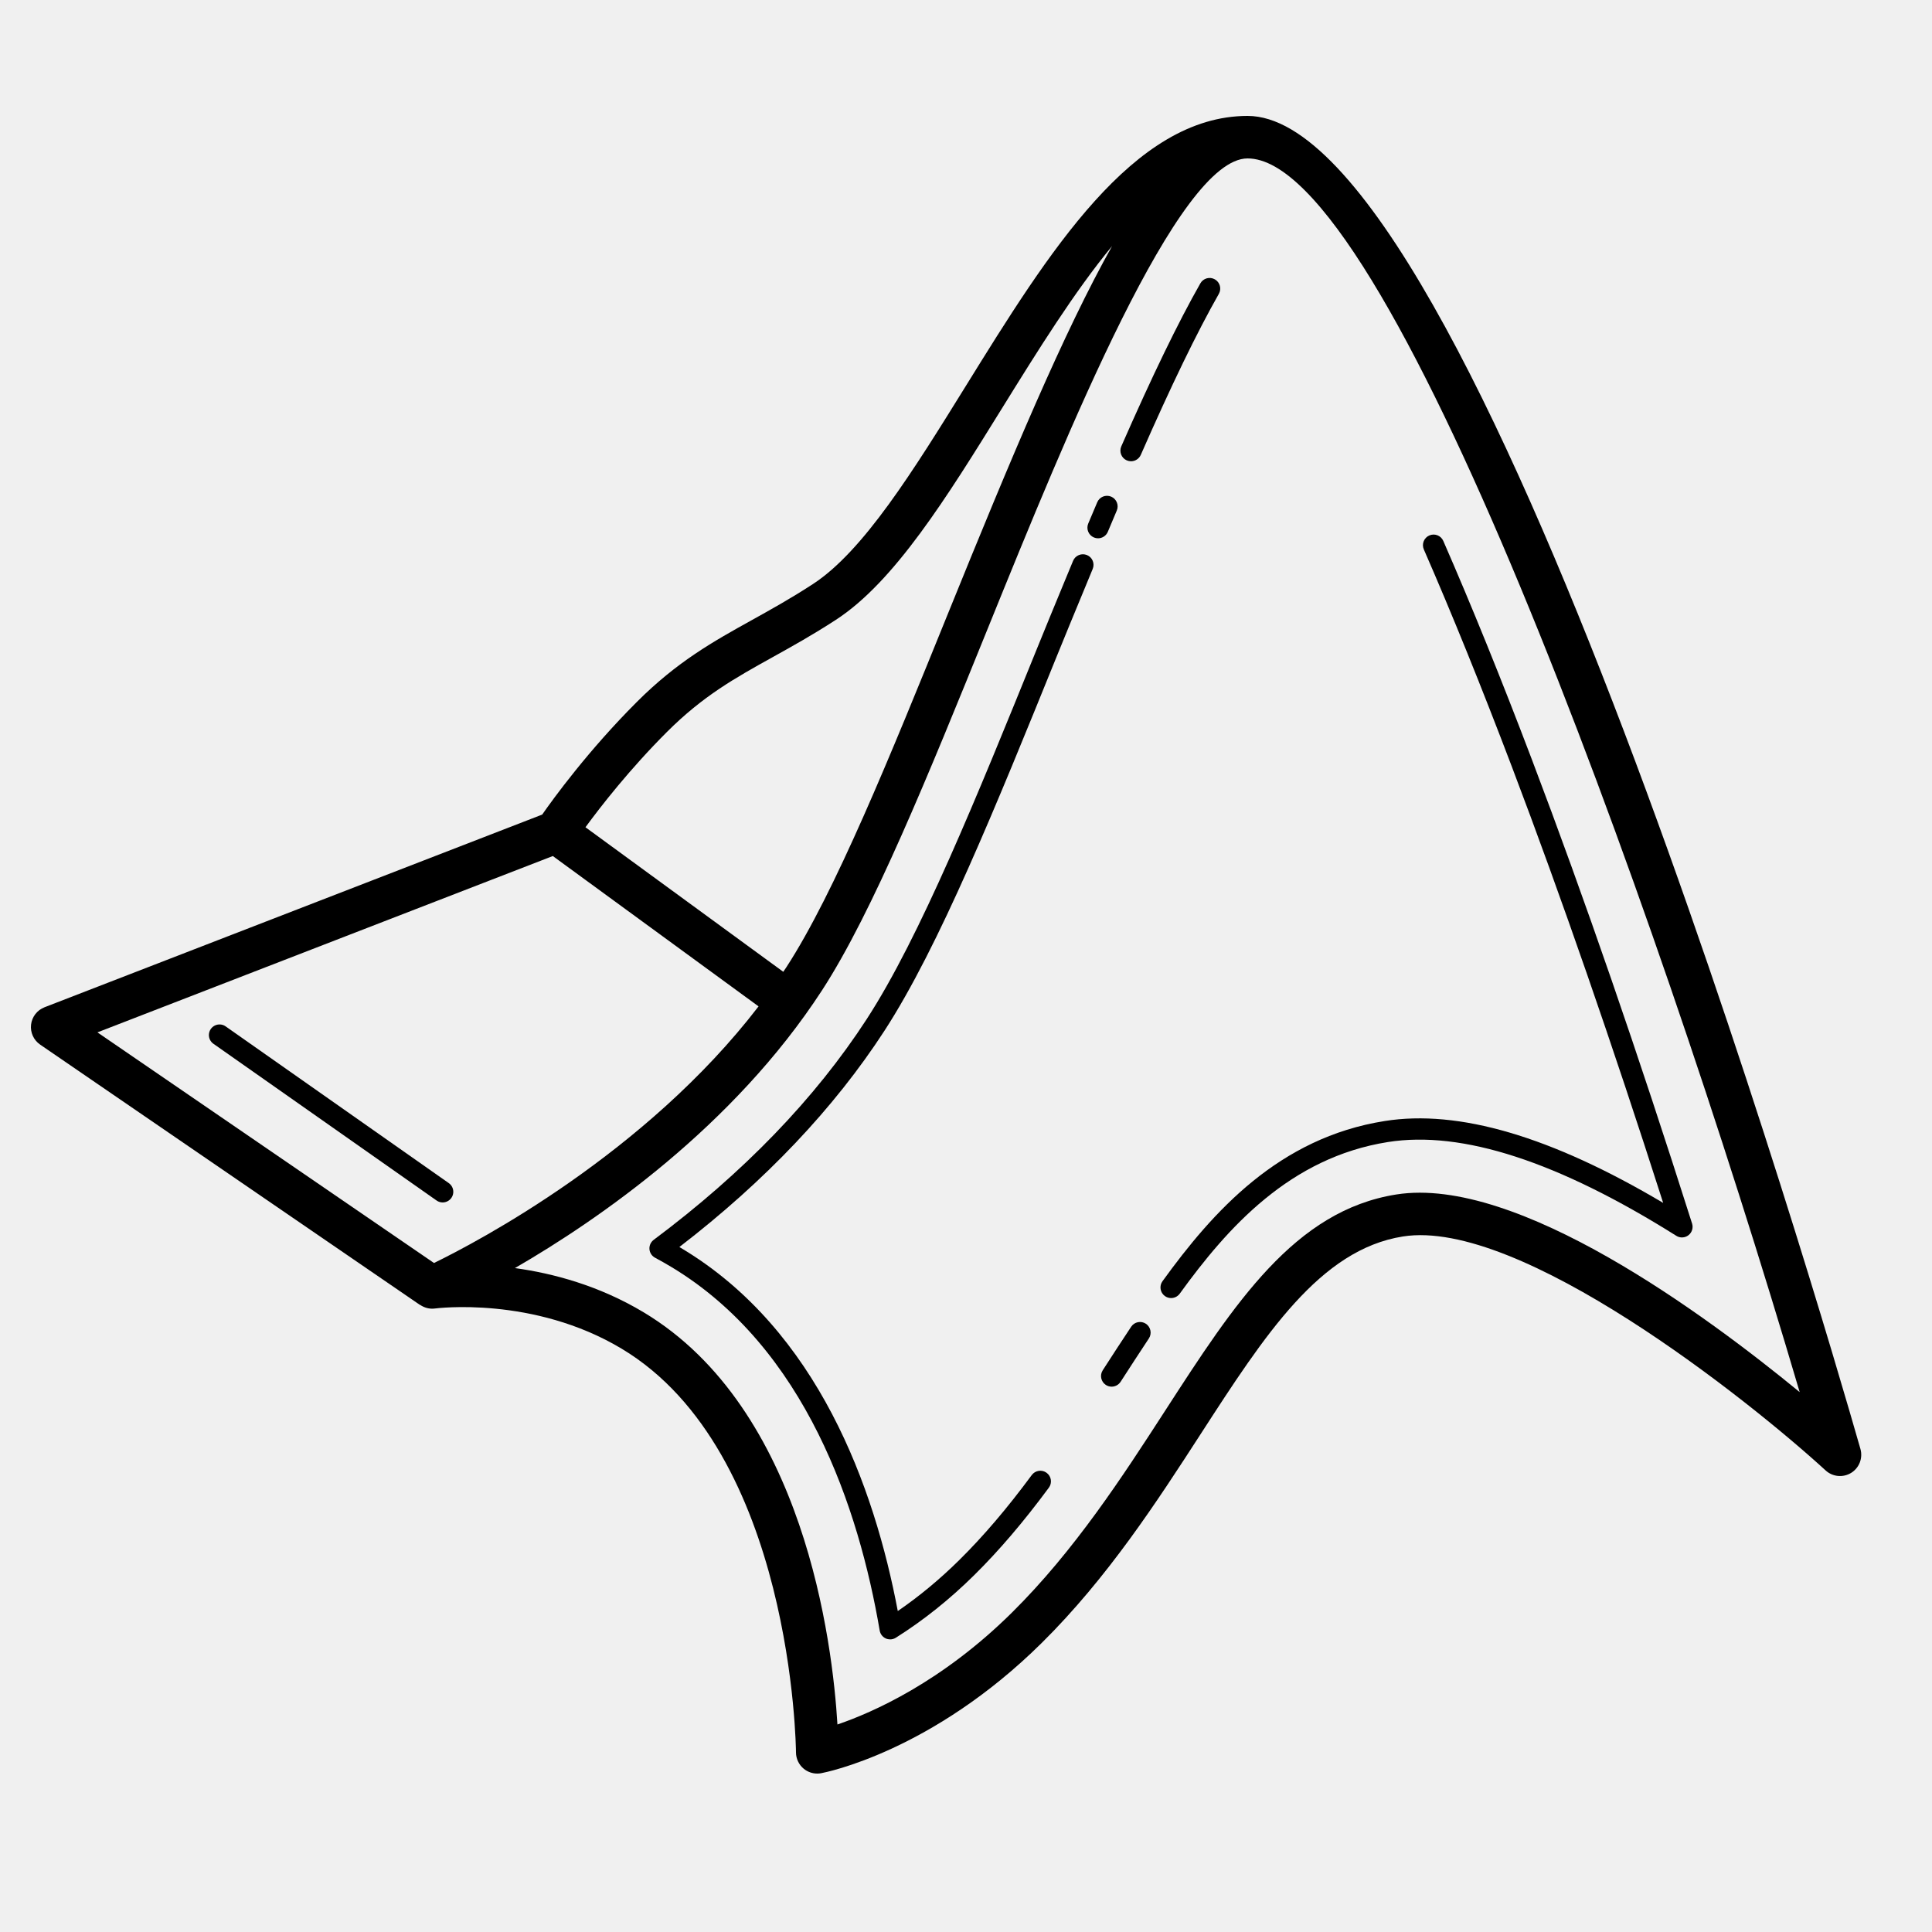
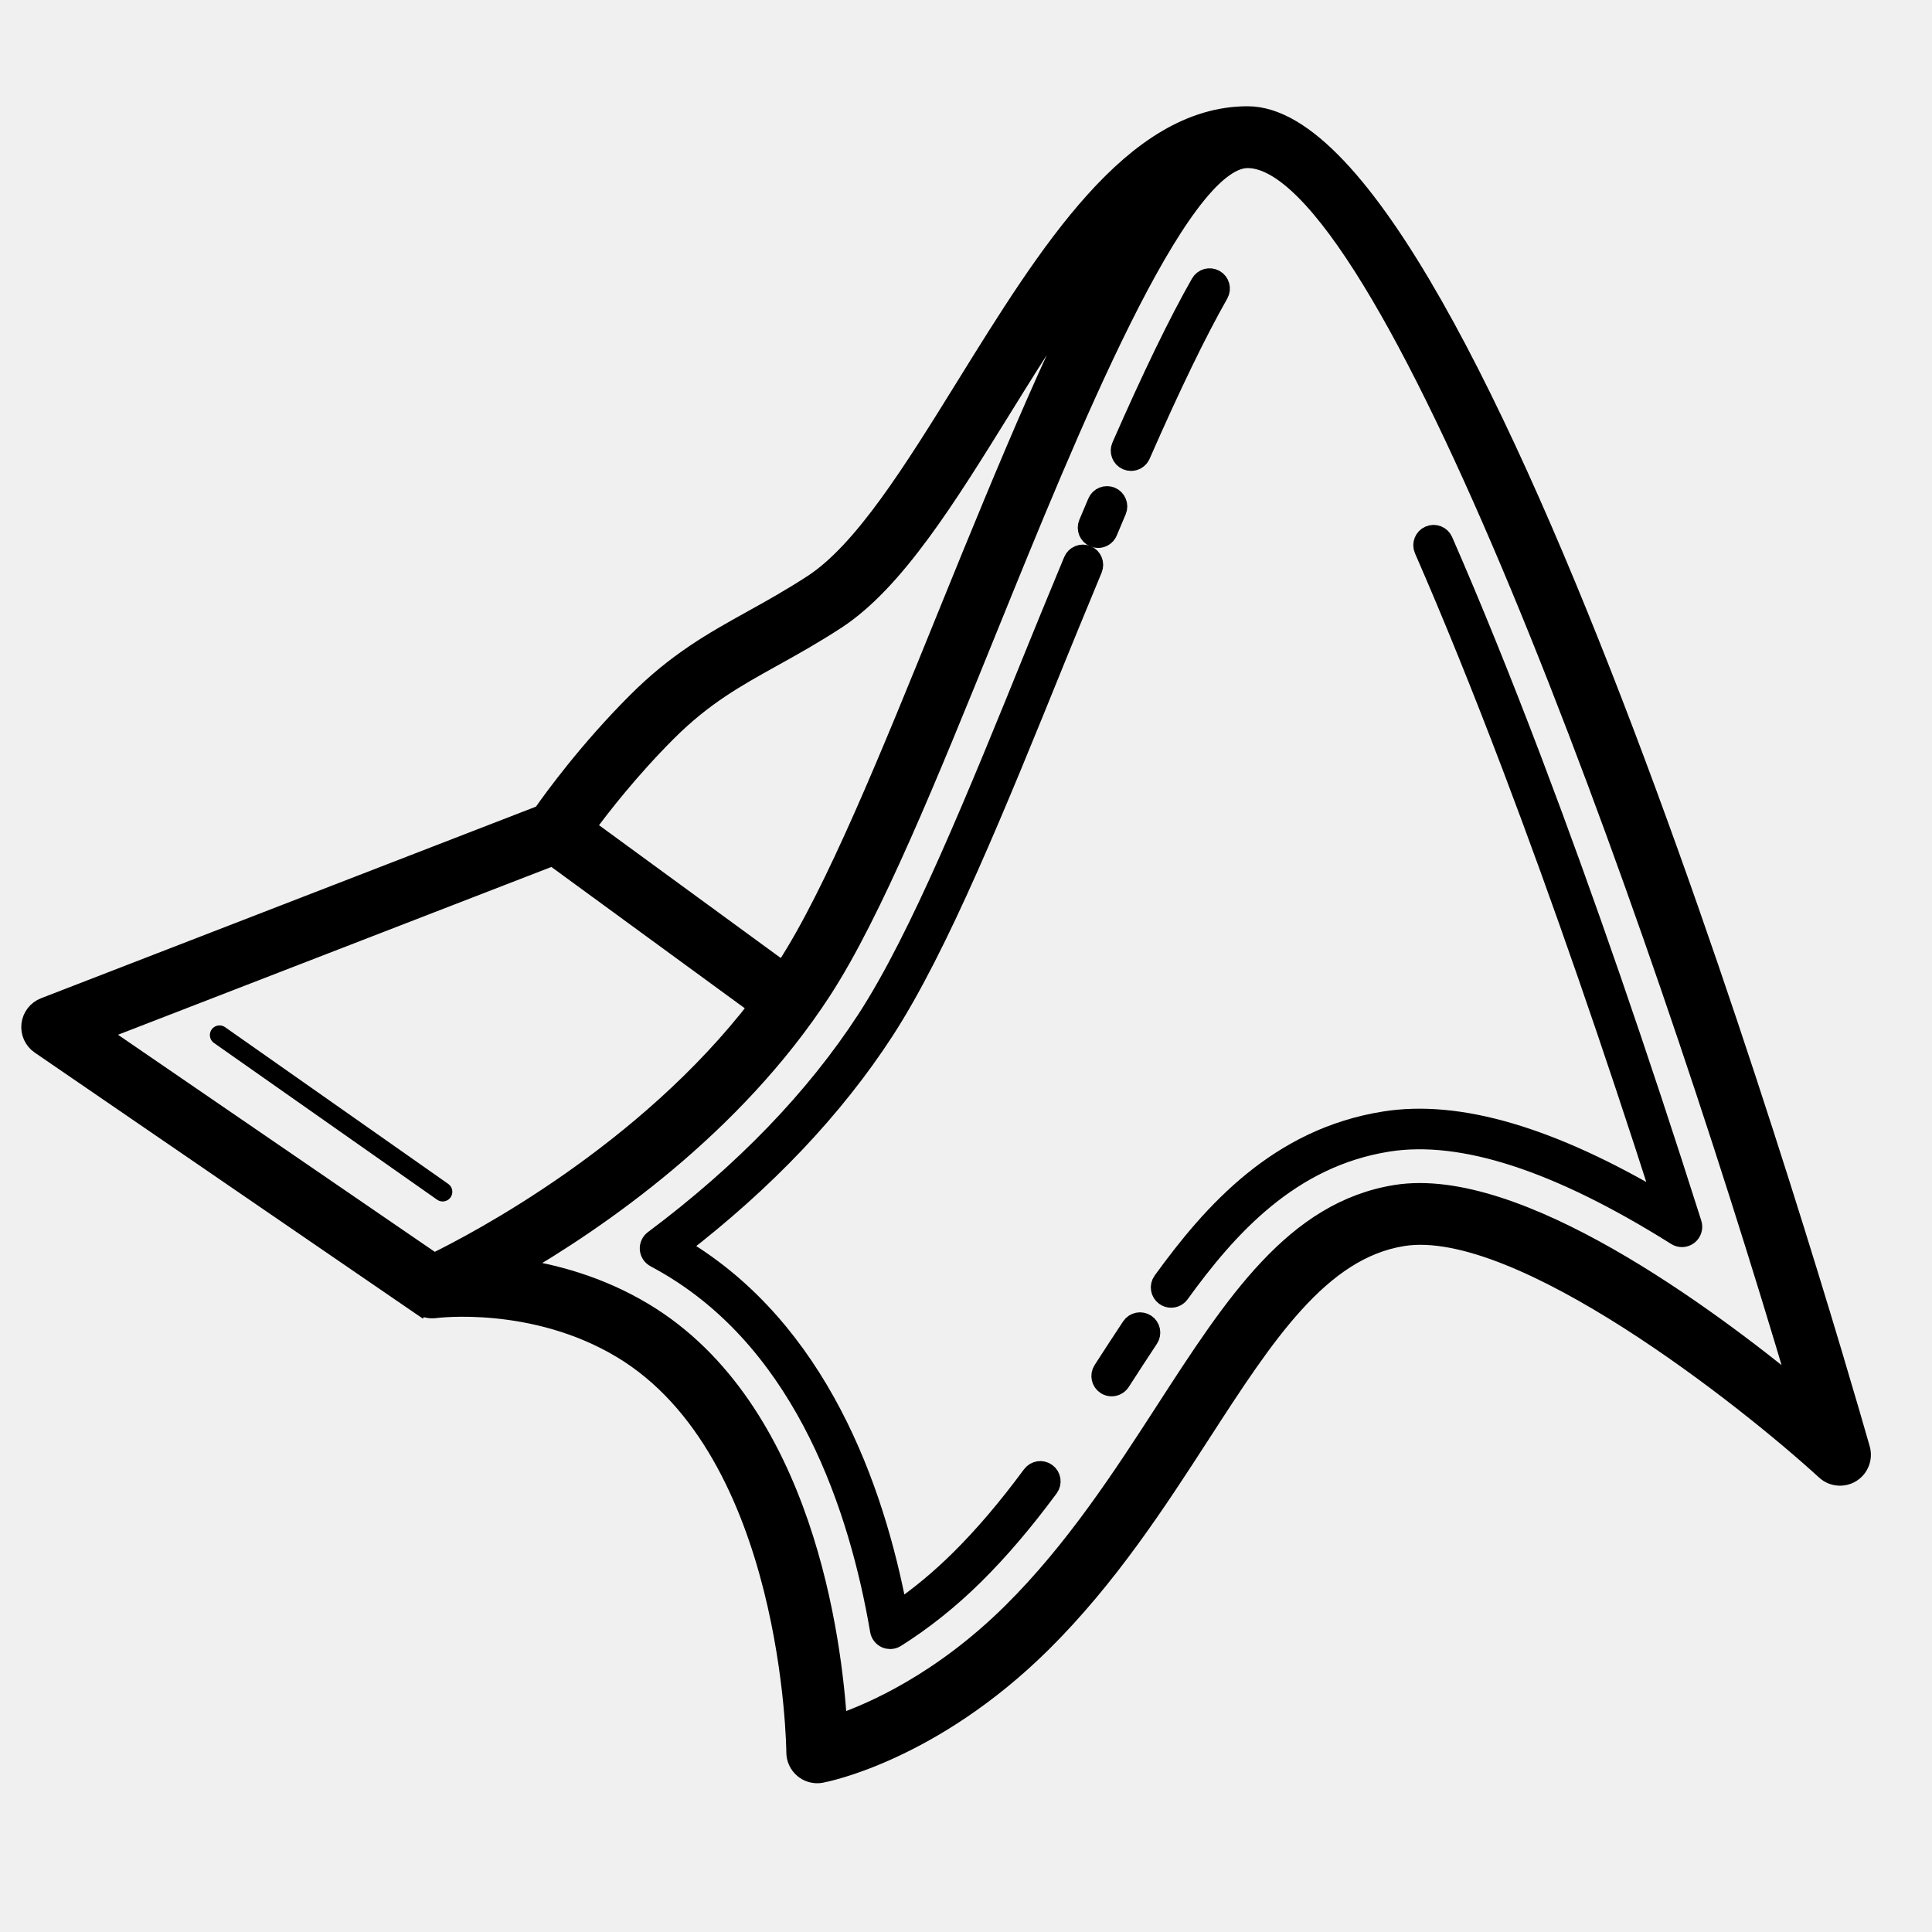
- <svg xmlns="http://www.w3.org/2000/svg" viewBox="0,0,256,256" width="200px" height="200px">
-   <g transform="translate(-12.8,-12.8) scale(1.1,1.1)">
-     <g fill="none" fill-rule="nonzero" stroke="none" stroke-width="1" stroke-linecap="none" stroke-linejoin="none" stroke-miterlimit="10" stroke-dasharray="" stroke-dashoffset="0" font-family="none" font-weight="none" font-size="none" text-anchor="none" style="mix-blend-mode: normal">
-       <g transform="scale(2.56,2.56)">
-         <path d="M92.087,72.725c-1.835,-6.42 -18.227,-62.725 -28.837,-62.725c-5.383,0 -9.383,6.454 -13.251,12.696c-2.481,4.004 -4.825,7.786 -7.208,9.336c-1.034,0.673 -1.965,1.19 -2.865,1.69c-1.808,1.004 -3.515,1.953 -5.415,3.854c-2.288,2.287 -3.926,4.543 -4.453,5.299l-23.419,9.067c-0.346,0.134 -0.589,0.449 -0.632,0.817c-0.043,0.368 0.122,0.73 0.428,0.94l17.875,12.251l0.003,-0.005c0.2,0.137 0.446,0.205 0.699,0.171c0.045,-0.006 4.631,-0.601 8.789,1.894c8.058,4.834 8.199,18.852 8.199,18.993c0.001,0.296 0.134,0.578 0.362,0.767c0.181,0.15 0.408,0.23 0.638,0.23c0.062,0 0.122,-0.005 0.183,-0.017c0.211,-0.039 5.209,-1.017 10.375,-6.125c3.115,-3.081 5.441,-6.676 7.493,-9.848c3.008,-4.65 5.605,-8.666 9.508,-9.283c5.492,-0.87 16.224,7.653 19.891,11.01c0.33,0.302 0.819,0.348 1.202,0.113c0.379,-0.235 0.557,-0.694 0.435,-1.125zM35.925,38.99c1.703,-1.703 3.218,-2.545 4.973,-3.52c0.93,-0.517 1.892,-1.051 2.984,-1.762c2.757,-1.793 5.215,-5.76 7.817,-9.958c1.683,-2.715 3.393,-5.466 5.176,-7.627c-2.265,4.03 -4.73,9.912 -7.708,17.257c-2.745,6.77 -5.337,13.164 -7.618,16.675c-0.048,0.074 -0.099,0.145 -0.147,0.218l-9.308,-6.802c0.717,-0.978 2.085,-2.736 3.831,-4.481zM24.967,63.975l-15.837,-10.852l21.428,-8.297l9.681,7.074c-5.316,6.924 -13.23,11.08 -15.272,12.075zM70.246,60.751c-4.784,0.757 -7.606,5.12 -10.874,10.172c-1.997,3.086 -4.26,6.584 -7.221,9.512c-3.299,3.262 -6.543,4.69 -8.2,5.255c-0.23,-3.82 -1.553,-14.855 -9.121,-19.396c-2.099,-1.259 -4.268,-1.834 -6.055,-2.08c3.927,-2.273 10.28,-6.65 14.451,-13.071c2.385,-3.672 5.012,-10.152 7.794,-17.013c3.787,-9.339 8.972,-22.13 12.23,-22.13c6.551,0 18.981,34.33 25.978,58.05c-4.378,-3.597 -13.296,-10.201 -18.982,-9.299z" fill="#000000" stroke="none" stroke-linecap="butt" stroke-linejoin="miter" />
-         <path d="M57.765,26.25c-0.067,0 -0.136,-0.014 -0.201,-0.042c-0.253,-0.111 -0.367,-0.406 -0.257,-0.659c1.458,-3.323 2.675,-5.833 3.721,-7.671c0.136,-0.24 0.44,-0.325 0.682,-0.188c0.24,0.136 0.324,0.442 0.188,0.682c-1.028,1.809 -2.23,4.288 -3.674,7.579c-0.083,0.187 -0.267,0.299 -0.459,0.299z" fill="#000000" stroke="none" stroke-linecap="butt" stroke-linejoin="miter" />
-         <path d="M56.213,29.875c-0.064,0 -0.131,-0.013 -0.193,-0.039c-0.255,-0.107 -0.375,-0.4 -0.268,-0.655l0.423,-1.001c0.107,-0.255 0.399,-0.372 0.655,-0.266c0.254,0.108 0.373,0.401 0.265,0.655l-0.421,0.999c-0.08,0.192 -0.266,0.307 -0.461,0.307z" fill="#000000" stroke="none" stroke-linecap="butt" stroke-linejoin="miter" />
-         <path d="M46.432,81.686c-0.069,0 -0.139,-0.014 -0.204,-0.043c-0.152,-0.068 -0.261,-0.208 -0.289,-0.373c-0.974,-5.706 -3.469,-13.307 -9.822,-17.119c-0.249,-0.149 -0.499,-0.291 -0.748,-0.424c-0.151,-0.081 -0.25,-0.232 -0.264,-0.403c-0.013,-0.17 0.063,-0.336 0.199,-0.438c4.226,-3.158 7.597,-6.65 10.02,-10.38c2.516,-3.874 5.186,-10.461 8.014,-17.436c0.403,-0.997 0.824,-2.014 1.282,-3.123l0.419,-1.013c0.105,-0.255 0.397,-0.374 0.652,-0.271c0.256,0.105 0.377,0.398 0.271,0.653l-0.418,1.013c-0.458,1.107 -0.878,2.123 -1.281,3.117c-2.846,7.02 -5.533,13.65 -8.102,17.604c-2.368,3.647 -5.612,7.067 -9.648,10.173c0.039,0.023 0.078,0.046 0.117,0.07c6.401,3.84 9.062,11.245 10.16,17.059c1.012,-0.693 1.984,-1.5 2.9,-2.406c1.135,-1.122 2.248,-2.428 3.405,-3.994c0.166,-0.222 0.48,-0.268 0.699,-0.104c0.223,0.164 0.27,0.477 0.105,0.699c-1.188,1.607 -2.335,2.952 -3.507,4.11c-1.154,1.142 -2.397,2.135 -3.695,2.952c-0.08,0.051 -0.173,0.077 -0.265,0.077z" fill="#000000" stroke="none" stroke-linecap="butt" stroke-linejoin="miter" />
-         <path d="M58.186,67.25c-0.445,0.671 -0.888,1.355 -1.334,2.044" fill="#ffffff" stroke="none" stroke-linecap="butt" stroke-linejoin="miter" />
-         <path d="M56.853,69.794c-0.094,0 -0.188,-0.026 -0.271,-0.08c-0.231,-0.15 -0.298,-0.459 -0.148,-0.691c0.446,-0.691 0.89,-1.376 1.338,-2.049c0.152,-0.231 0.463,-0.292 0.693,-0.14c0.229,0.153 0.292,0.463 0.139,0.693c-0.444,0.669 -0.886,1.352 -1.33,2.039c-0.097,0.147 -0.258,0.228 -0.421,0.228z" fill="#000000" stroke="none" stroke-linecap="butt" stroke-linejoin="miter" />
-         <path d="M59.651,65.625c-0.102,0 -0.204,-0.031 -0.293,-0.095c-0.224,-0.162 -0.274,-0.475 -0.112,-0.698c2.378,-3.286 5.479,-6.751 10.453,-7.537c3.479,-0.555 7.834,0.723 13.106,3.852c-2.395,-7.483 -4.786,-14.379 -7.116,-20.514c-1.432,-3.77 -2.826,-7.213 -4.146,-10.234c-0.11,-0.253 0.005,-0.548 0.258,-0.658c0.254,-0.111 0.548,0.004 0.658,0.258c1.327,3.036 2.729,6.495 4.166,10.279c2.468,6.5 5.005,13.849 7.541,21.843c0.063,0.2 -0.005,0.418 -0.171,0.547c-0.165,0.128 -0.395,0.14 -0.571,0.028c-5.565,-3.497 -10.084,-4.964 -13.568,-4.413c-4.612,0.729 -7.542,4.017 -9.799,7.136c-0.098,0.134 -0.251,0.206 -0.406,0.206z" fill="#000000" stroke="none" stroke-linecap="butt" stroke-linejoin="miter" />
-         <path d="M14.875,53.25l10.5,7.375" fill="#ffffff" stroke="#000000" stroke-linecap="round" stroke-linejoin="round" />
-       </g>
+ <svg xmlns="http://www.w3.org/2000/svg" viewBox="0,0,256,256" width="200px" height="200px" version="1.1" id="svg10">
+   <defs id="defs10" />
+   <g transform="translate(-12.8,-12.8) scale(1.1,1.1)" id="g10">
+     <g transform="scale(2.56)" id="g8" style="font-family:none;mix-blend-mode:normal;fill:none;fill-rule:nonzero;stroke:#000000;stroke-width:0.909;stroke-miterlimit:10;stroke-dasharray:none;stroke-dashoffset:0;stroke-opacity:1">
+       <path d="M 92.087,72.725 C 90.252,66.305 73.86,10 63.25,10 c -5.383,0 -9.383,6.454 -13.251,12.696 -2.481,4.004 -4.825,7.786 -7.208,9.336 -1.034,0.673 -1.965,1.19 -2.865,1.69 -1.808,1.004 -3.515,1.953 -5.415,3.854 -2.288,2.287 -3.926,4.543 -4.453,5.299 L 6.639,51.942 c -0.346,0.134 -0.589,0.449 -0.632,0.817 -0.043,0.368 0.122,0.73 0.428,0.94 L 24.31,65.95 24.313,65.945 c 0.2,0.137 0.446,0.205 0.699,0.171 0.045,-0.006 4.631,-0.601 8.789,1.894 8.058,4.834 8.199,18.852 8.199,18.993 10e-4,0.296 0.134,0.578 0.362,0.767 C 42.543,87.92 42.77,88 43,88 c 0.062,0 0.122,-0.005 0.183,-0.017 0.211,-0.039 5.209,-1.017 10.375,-6.125 3.115,-3.081 5.441,-6.676 7.493,-9.848 3.008,-4.65 5.605,-8.666 9.508,-9.283 5.492,-0.87 16.224,7.653 19.891,11.01 0.33,0.302 0.819,0.348 1.202,0.113 0.379,-0.235 0.557,-0.694 0.435,-1.125 z M 35.925,38.99 c 1.703,-1.703 3.218,-2.545 4.973,-3.52 0.93,-0.517 1.892,-1.051 2.984,-1.762 2.757,-1.793 5.215,-5.76 7.817,-9.958 1.683,-2.715 3.393,-5.466 5.176,-7.627 -2.265,4.03 -4.73,9.912 -7.708,17.257 -2.745,6.77 -5.337,13.164 -7.618,16.675 -0.048,0.074 -0.099,0.145 -0.147,0.218 l -9.308,-6.802 c 0.717,-0.978 2.085,-2.736 3.831,-4.481 z M 24.967,63.975 9.13,53.123 30.558,44.826 40.239,51.9 c -5.316,6.924 -13.23,11.08 -15.272,12.075 z m 45.279,-3.224 c -4.784,0.757 -7.606,5.12 -10.874,10.172 -1.997,3.086 -4.26,6.584 -7.221,9.512 -3.299,3.262 -6.543,4.69 -8.2,5.255 C 43.721,81.87 42.398,70.835 34.83,66.294 32.731,65.035 30.562,64.46 28.775,64.214 32.702,61.941 39.055,57.564 43.226,51.143 45.611,47.471 48.238,40.991 51.02,34.13 54.807,24.791 59.992,12 63.25,12 69.801,12 82.231,46.33 89.228,70.05 84.85,66.453 75.932,59.849 70.246,60.751 Z" fill="#000000" stroke="none" stroke-linecap="butt" stroke-linejoin="miter" id="path1" style="stroke-width:0.909;stroke-dasharray:none;stroke:#000000;stroke-opacity:1" />
+       <path d="m 57.765,26.25 c -0.067,0 -0.136,-0.014 -0.201,-0.042 -0.253,-0.111 -0.367,-0.406 -0.257,-0.659 1.458,-3.323 2.675,-5.833 3.721,-7.671 0.136,-0.24 0.44,-0.325 0.682,-0.188 0.24,0.136 0.324,0.442 0.188,0.682 -1.028,1.809 -2.23,4.288 -3.674,7.579 -0.083,0.187 -0.267,0.299 -0.459,0.299 z" fill="#000000" stroke="none" stroke-linecap="butt" stroke-linejoin="miter" id="path2" style="stroke-width:0.909;stroke-dasharray:none;stroke:#000000;stroke-opacity:1" />
+       <path d="m 56.213,29.875 c -0.064,0 -0.131,-0.013 -0.193,-0.039 -0.255,-0.107 -0.375,-0.4 -0.268,-0.655 l 0.423,-1.001 c 0.107,-0.255 0.399,-0.372 0.655,-0.266 0.254,0.108 0.373,0.401 0.265,0.655 l -0.421,0.999 c -0.08,0.192 -0.266,0.307 -0.461,0.307 z" fill="#000000" stroke="none" stroke-linecap="butt" stroke-linejoin="miter" id="path3" style="stroke-width:0.909;stroke-dasharray:none;stroke:#000000;stroke-opacity:1" />
+       <path d="m 46.432,81.686 c -0.069,0 -0.139,-0.014 -0.204,-0.043 C 46.076,81.575 45.967,81.435 45.939,81.27 44.965,75.564 42.47,67.963 36.117,64.151 35.868,64.002 35.618,63.86 35.369,63.727 c -0.151,-0.081 -0.25,-0.232 -0.264,-0.403 -0.013,-0.17 0.063,-0.336 0.199,-0.438 4.226,-3.158 7.597,-6.65 10.02,-10.38 2.516,-3.874 5.186,-10.461 8.014,-17.436 0.403,-0.997 0.824,-2.014 1.282,-3.123 l 0.419,-1.013 c 0.105,-0.255 0.397,-0.374 0.652,-0.271 0.256,0.105 0.377,0.398 0.271,0.653 l -0.418,1.013 c -0.458,1.107 -0.878,2.123 -1.281,3.117 -2.846,7.02 -5.533,13.65 -8.102,17.604 -2.368,3.647 -5.612,7.067 -9.648,10.173 0.039,0.023 0.078,0.046 0.117,0.07 6.401,3.84 9.062,11.245 10.16,17.059 1.012,-0.693 1.984,-1.5 2.9,-2.406 1.135,-1.122 2.248,-2.428 3.405,-3.994 0.166,-0.222 0.48,-0.268 0.699,-0.104 0.223,0.164 0.27,0.477 0.105,0.699 -1.188,1.607 -2.335,2.952 -3.507,4.11 -1.154,1.142 -2.397,2.135 -3.695,2.952 -0.08,0.051 -0.173,0.077 -0.265,0.077 z" fill="#000000" stroke="none" stroke-linecap="butt" stroke-linejoin="miter" id="path4" style="stroke-width:0.909;stroke-dasharray:none;stroke:#000000;stroke-opacity:1" />
+       <path d="m 58.186,67.25 c -0.445,0.671 -0.888,1.355 -1.334,2.044" fill="#ffffff" stroke="none" stroke-linecap="butt" stroke-linejoin="miter" id="path5" style="stroke-width:0.909;stroke-dasharray:none;stroke:#000000;stroke-opacity:1" />
+       <path d="m 56.853,69.794 c -0.094,0 -0.188,-0.026 -0.271,-0.08 -0.231,-0.15 -0.298,-0.459 -0.148,-0.691 0.446,-0.691 0.89,-1.376 1.338,-2.049 0.152,-0.231 0.463,-0.292 0.693,-0.14 0.229,0.153 0.292,0.463 0.139,0.693 -0.444,0.669 -0.886,1.352 -1.33,2.039 -0.097,0.147 -0.258,0.228 -0.421,0.228 z" fill="#000000" stroke="none" stroke-linecap="butt" stroke-linejoin="miter" id="path6" style="stroke-width:0.909;stroke-dasharray:none;stroke:#000000;stroke-opacity:1" />
+       <path d="m 59.651,65.625 c -0.102,0 -0.204,-0.031 -0.293,-0.095 -0.224,-0.162 -0.274,-0.475 -0.112,-0.698 2.378,-3.286 5.479,-6.751 10.453,-7.537 3.479,-0.555 7.834,0.723 13.106,3.852 -2.395,-7.483 -4.786,-14.379 -7.116,-20.514 -1.432,-3.77 -2.826,-7.213 -4.146,-10.234 -0.11,-0.253 0.005,-0.548 0.258,-0.658 0.254,-0.111 0.548,0.004 0.658,0.258 1.327,3.036 2.729,6.495 4.166,10.279 2.468,6.5 5.005,13.849 7.541,21.843 0.063,0.2 -0.005,0.418 -0.171,0.547 -0.165,0.128 -0.395,0.14 -0.571,0.028 -5.565,-3.497 -10.084,-4.964 -13.568,-4.413 -4.612,0.729 -7.542,4.017 -9.799,7.136 -0.098,0.134 -0.251,0.206 -0.406,0.206 z" fill="#000000" stroke="none" stroke-linecap="butt" stroke-linejoin="miter" id="path7" style="stroke-width:0.909;stroke-dasharray:none;stroke:#000000;stroke-opacity:1" />
+       <path d="m 14.875,53.25 10.5,7.375" fill="#ffffff" stroke="#000000" stroke-linecap="round" stroke-linejoin="round" id="path8" style="stroke-width:0.909;stroke-dasharray:none;stroke:#000000;stroke-opacity:1" />
    </g>
  </g>
</svg>
